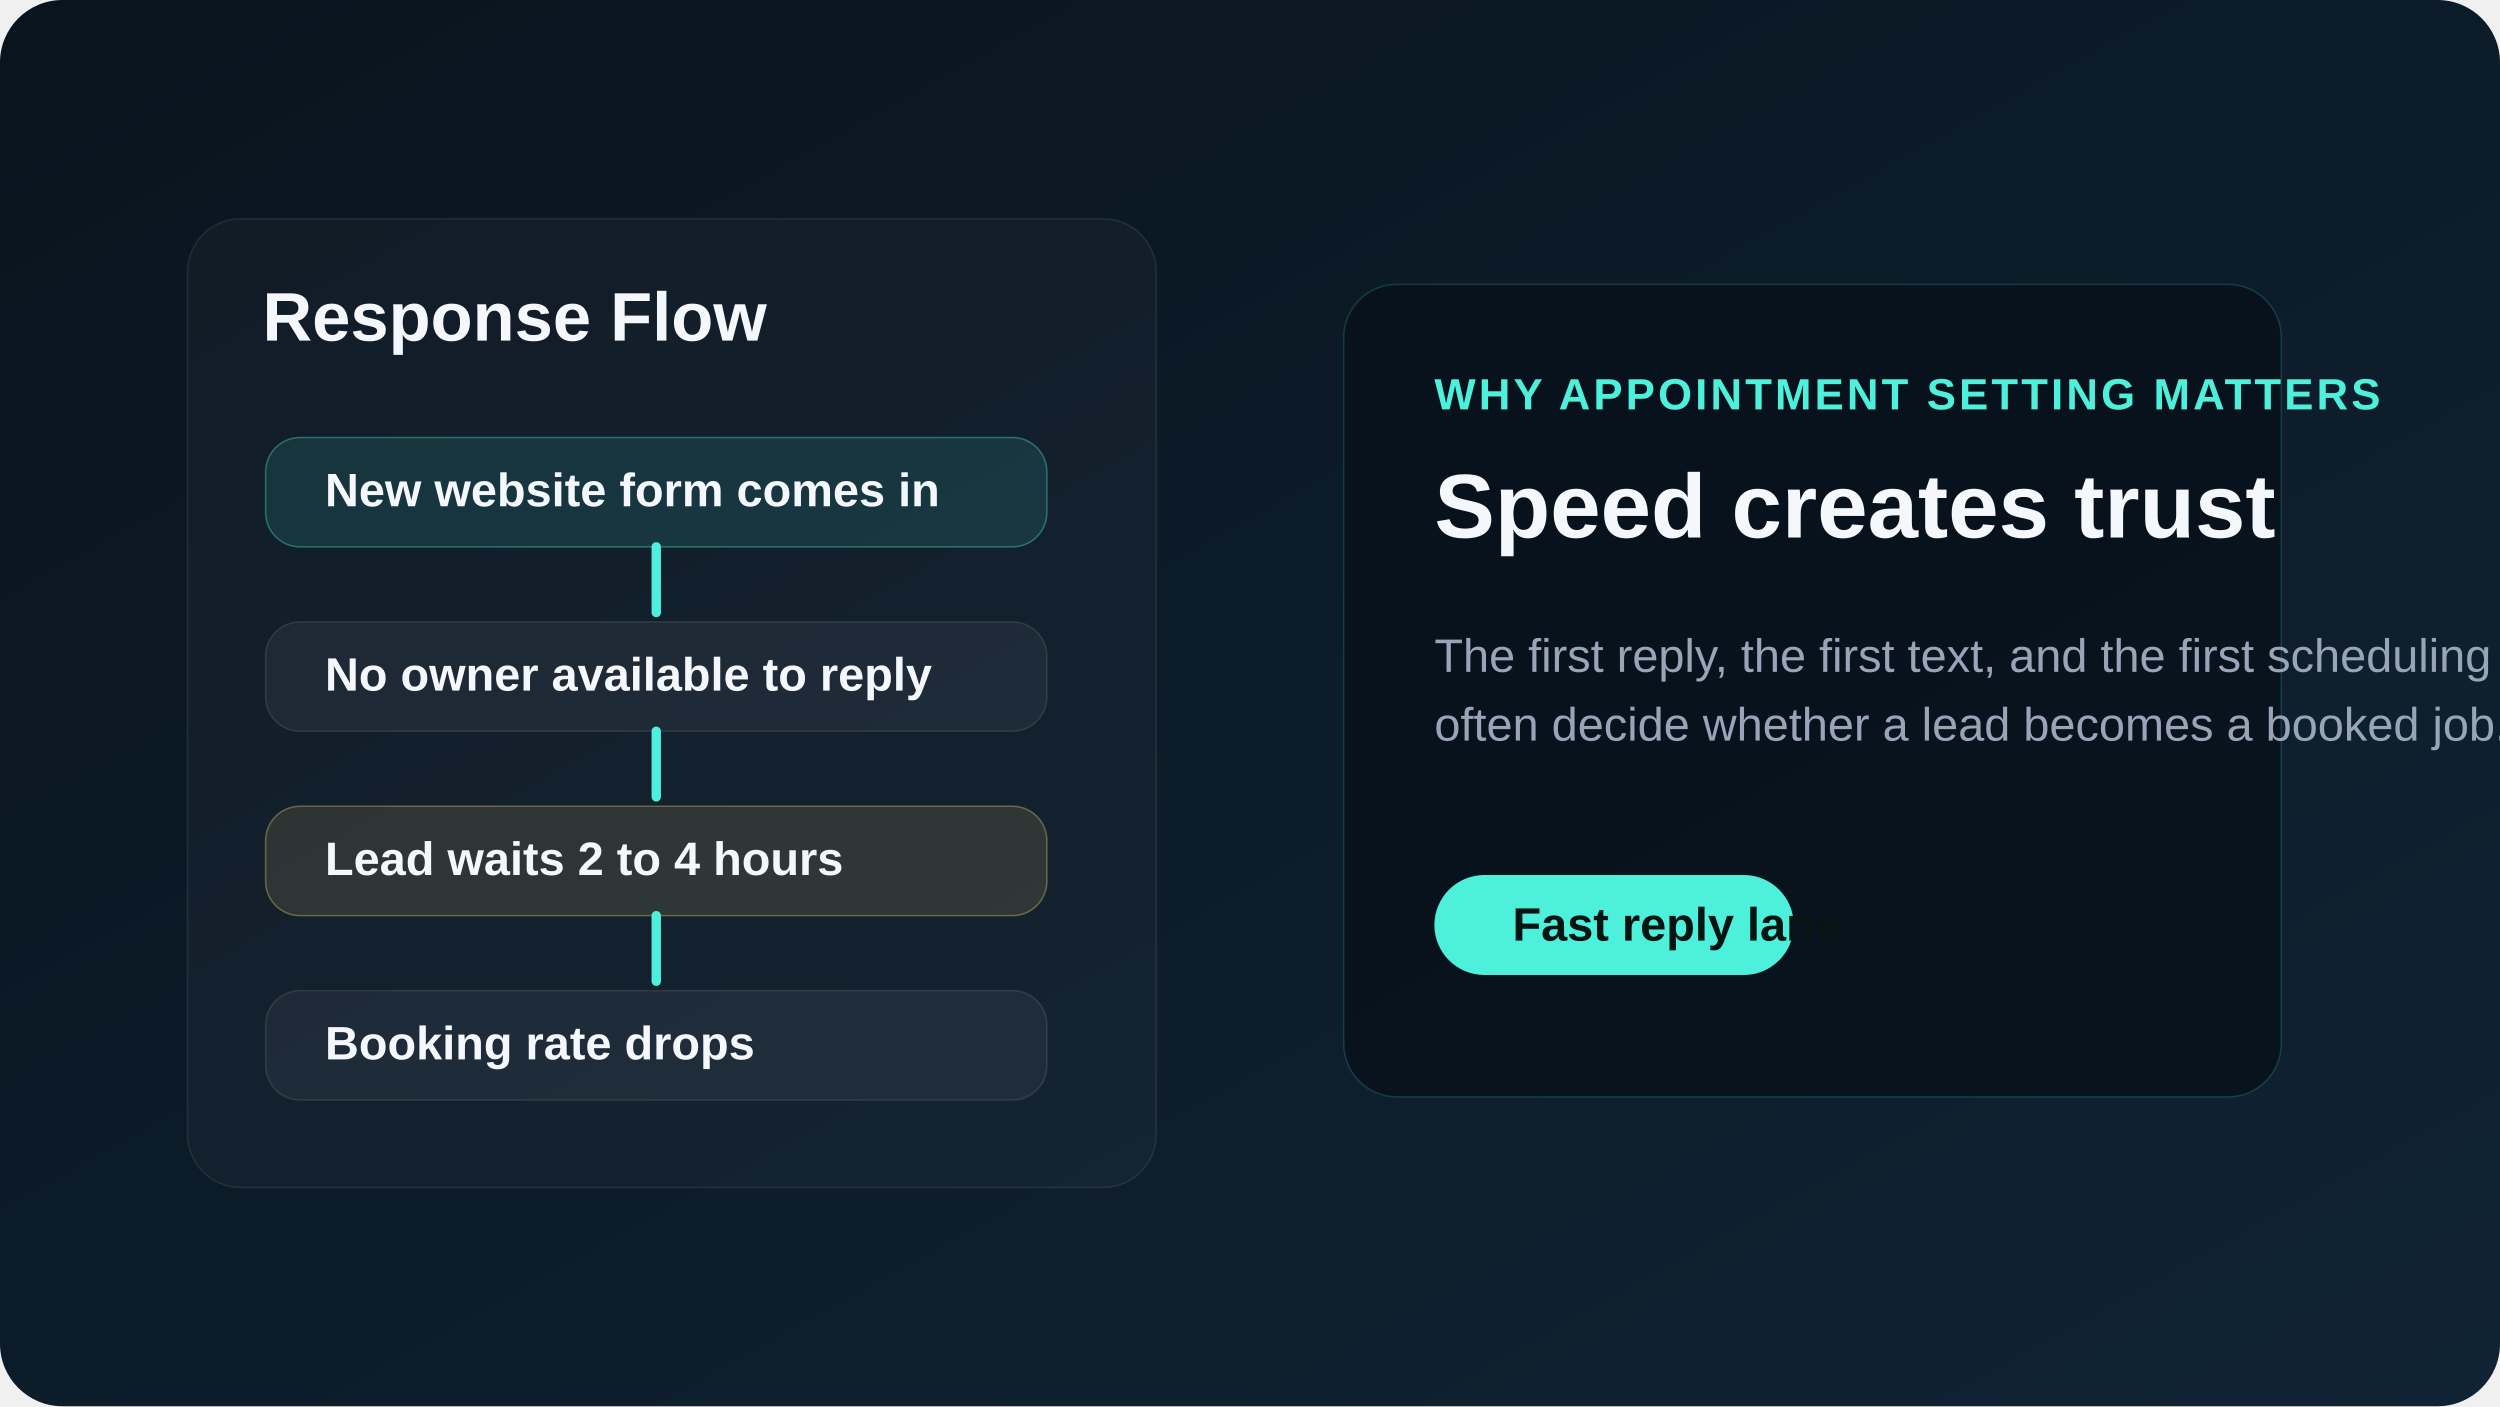
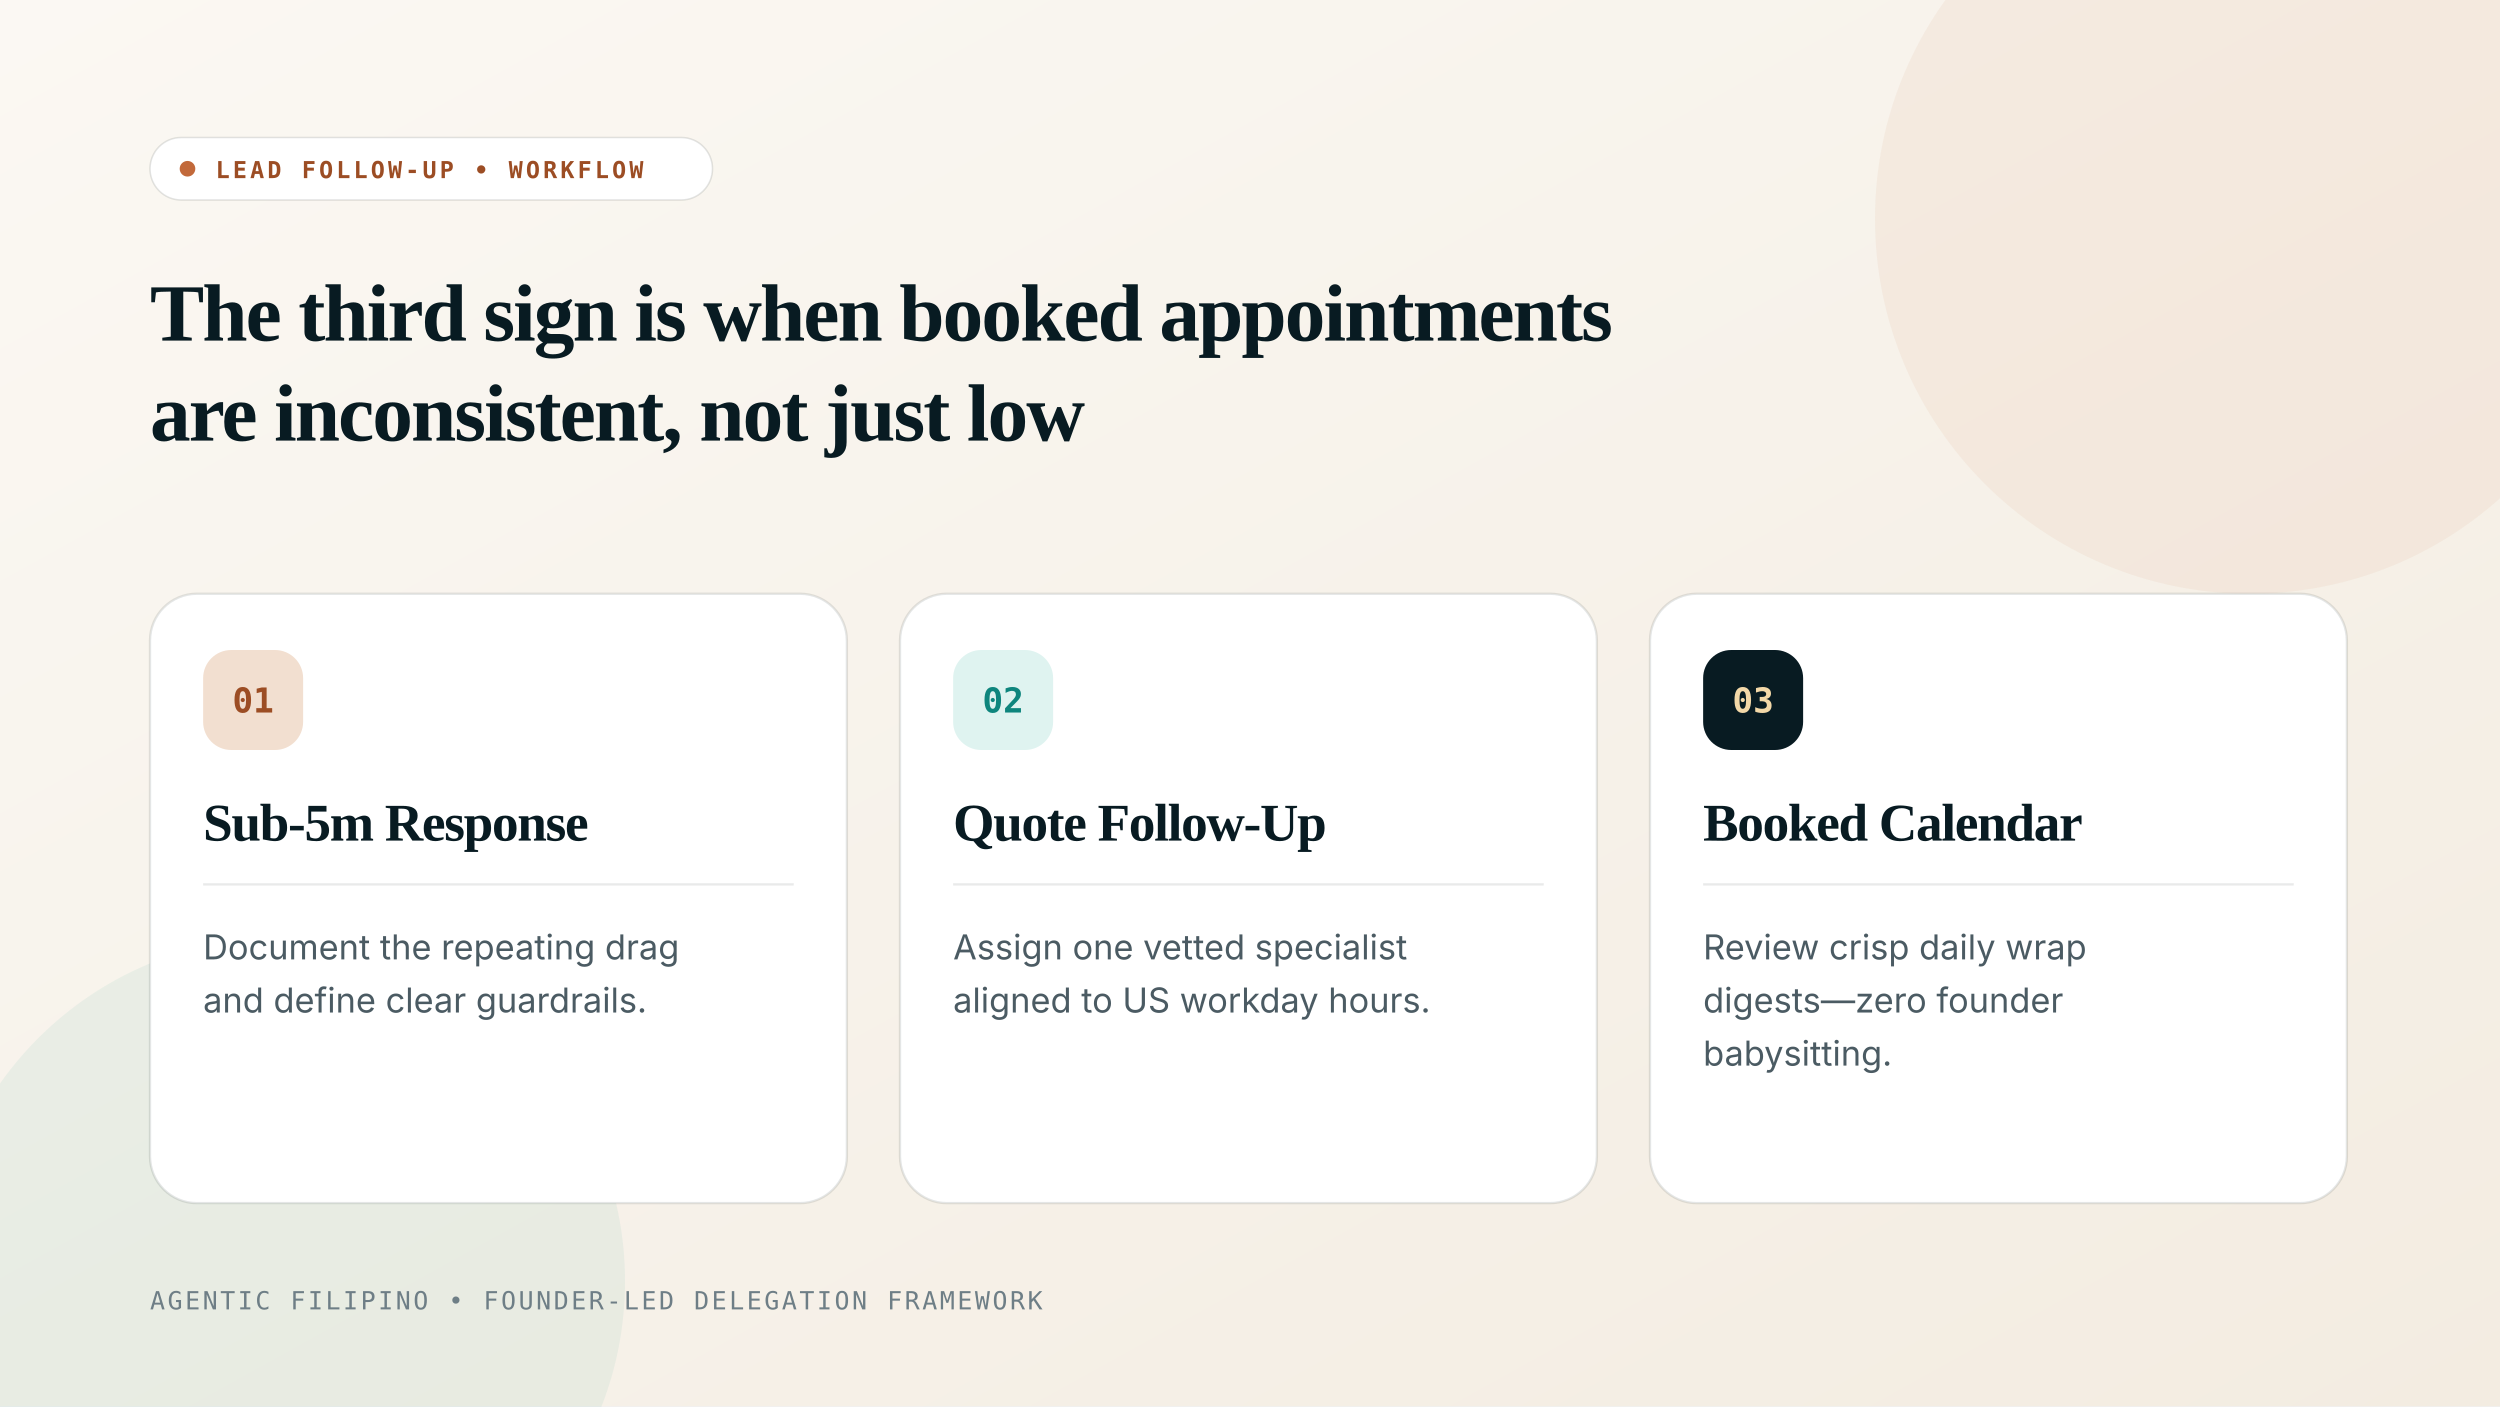
- <svg xmlns="http://www.w3.org/2000/svg" viewBox="0 0 1600 900" role="img" aria-label="Appointment setting workflow and missed lead response pressure">
+ <svg xmlns="http://www.w3.org/2000/svg" viewBox="0 0 1600 900" role="img" aria-label="The third sign is when booked appointments are inconsistent, not just low workflow diagram">
  <defs>
-     <linearGradient id="afhs2" x1="0" y1="0" x2="1" y2="1">
-       <stop offset="0%" stop-color="#09141e" />
-       <stop offset="100%" stop-color="#102334" />
+     <linearGradient id="sbg" x1="0" y1="0" x2="1" y2="1">
+       <stop offset="0%" stop-color="#FBF8F3" />
+       <stop offset="100%" stop-color="#F3ECE1" />
    </linearGradient>
  </defs>
-   <rect width="1600" height="900" rx="40" fill="url(#afhs2)" />
-   <rect x="120" y="140" width="620" height="620" rx="34" fill="rgba(255,255,255,0.03)" stroke="rgba(255,255,255,0.08)" />
-   <text x="168" y="218" fill="#f4f7fb" font-family="Arial,Segoe UI,sans-serif" font-size="44" font-weight="800">Response Flow</text>
-   <rect x="170" y="280" width="500" height="70" rx="22" fill="rgba(62,232,209,0.12)" stroke="#4df0da" stroke-opacity="0.35" />
-   <text x="208" y="324" fill="#f4f7fb" font-family="Arial,Segoe UI,sans-serif" font-size="30" font-weight="700">New website form comes in</text>
-   <rect x="170" y="398" width="500" height="70" rx="22" fill="rgba(255,255,255,0.05)" stroke="rgba(255,255,255,0.1)" />
-   <text x="208" y="442" fill="#f4f7fb" font-family="Arial,Segoe UI,sans-serif" font-size="30" font-weight="700">No owner available to reply</text>
-   <rect x="170" y="516" width="500" height="70" rx="22" fill="rgba(248,211,111,0.12)" stroke="#f8d36f" stroke-opacity="0.34" />
-   <text x="208" y="560" fill="#f4f7fb" font-family="Arial,Segoe UI,sans-serif" font-size="30" font-weight="700">Lead waits 2 to 4 hours</text>
-   <rect x="170" y="634" width="500" height="70" rx="22" fill="rgba(255,255,255,0.05)" stroke="rgba(255,255,255,0.1)" />
-   <text x="208" y="678" fill="#f4f7fb" font-family="Arial,Segoe UI,sans-serif" font-size="30" font-weight="700">Booking rate drops</text>
-   <path d="M420 350v42M420 468v42M420 586v42" stroke="#4df0da" stroke-width="6" stroke-linecap="round" />
-   <rect x="860" y="182" width="600" height="520" rx="34" fill="rgba(7,16,25,0.78)" stroke="rgba(62,232,209,0.18)" />
-   <text x="918" y="262" fill="#4df0da" font-family="Arial,Segoe UI,sans-serif" font-size="28" font-weight="700" letter-spacing="2">WHY APPOINTMENT SETTING MATTERS</text>
-   <text x="918" y="344" fill="#f4f7fb" font-family="Arial,Segoe UI,sans-serif" font-size="58" font-weight="800">Speed creates trust</text>
-   <text x="918" y="430" fill="#98a4b8" font-family="Arial,Segoe UI,sans-serif" font-size="30">The first reply, the first text, and the first scheduling touch</text>
-   <text x="918" y="474" fill="#98a4b8" font-family="Arial,Segoe UI,sans-serif" font-size="30">often decide whether a lead becomes a booked job.</text>
-   <rect x="918" y="560" width="230" height="64" rx="32" fill="#4df0da" />
-   <text x="968" y="602" fill="#061511" font-family="Arial,Segoe UI,sans-serif" font-size="30" font-weight="800">Fast reply lane</text>
+   <rect width="1600" height="900" fill="url(#sbg)" />
+   <circle cx="1440" cy="140" r="240" fill="#C2693A" fill-opacity="0.07" />
+   <circle cx="180" cy="820" r="220" fill="#0E857D" fill-opacity="0.06" />
+   <rect x="96" y="88" width="360" height="40" rx="20" fill="#FFFFFF" stroke="rgba(17,28,33,0.12)" stroke-width="1" />
+   <circle cx="120" cy="108" r="5" fill="#C2693A" />
+   <text x="138" y="114" fill="#9C4D24" font-family="ui-monospace, Menlo, monospace" font-size="15" font-weight="600" letter-spacing="2">LEAD FOLLOW-UP • WORKFLOW</text>
+   <text x="96" y="218" fill="#081B22" font-family="Georgia, 'Times New Roman', serif" font-size="52" font-weight="700" letter-spacing="-1.2">The third sign is when booked appointments</text>
+   <text x="96" y="282" fill="#081B22" font-family="Georgia, 'Times New Roman', serif" font-size="52" font-weight="700" letter-spacing="-1.2">are inconsistent, not just low</text>
+   <rect x="96" y="380" width="446" height="390" rx="30" fill="#FFFFFF" stroke="rgba(17,28,33,0.11)" stroke-width="1.5" />
+   <rect x="130" y="416" width="64" height="64" rx="18" fill="#F2DFD0" />
+   <text x="162" y="456" text-anchor="middle" fill="#9C4D24" font-family="ui-monospace, Menlo, monospace" font-size="22" font-weight="700">01</text>
+   <text x="130" y="538" fill="#081B22" font-family="Georgia, 'Times New Roman', serif" font-size="34" font-weight="700" letter-spacing="-0.8">Sub-5m Response</text>
+   <line x1="130" y1="566" x2="508" y2="566" stroke="rgba(17,28,33,0.09)" stroke-width="1.5" />
+   <text x="130" y="614" fill="#4B5B63" font-family="system-ui, -apple-system, sans-serif" font-size="22">Document the repeating drag</text>
+   <text x="130" y="648" fill="#4B5B63" font-family="system-ui, -apple-system, sans-serif" font-size="22">and define clear guardrails.</text>
+   <rect x="576" y="380" width="446" height="390" rx="30" fill="#FFFFFF" stroke="rgba(17,28,33,0.11)" stroke-width="1.5" />
+   <rect x="610" y="416" width="64" height="64" rx="18" fill="#DFF3F0" />
+   <text x="642" y="456" text-anchor="middle" fill="#0E857D" font-family="ui-monospace, Menlo, monospace" font-size="22" font-weight="700">02</text>
+   <text x="610" y="538" fill="#081B22" font-family="Georgia, 'Times New Roman', serif" font-size="34" font-weight="700" letter-spacing="-0.8">Quote Follow-Up</text>
+   <line x1="610" y1="566" x2="988" y2="566" stroke="rgba(17,28,33,0.09)" stroke-width="1.5" />
+   <text x="610" y="614" fill="#4B5B63" font-family="system-ui, -apple-system, sans-serif" font-size="22">Assign one vetted specialist</text>
+   <text x="610" y="648" fill="#4B5B63" font-family="system-ui, -apple-system, sans-serif" font-size="22">aligned to US workday hours.</text>
+   <rect x="1056" y="380" width="446" height="390" rx="30" fill="#FFFFFF" stroke="rgba(17,28,33,0.11)" stroke-width="1.5" />
+   <rect x="1090" y="416" width="64" height="64" rx="18" fill="#081B22" />
+   <text x="1122" y="456" text-anchor="middle" fill="#F3D8A8" font-family="ui-monospace, Menlo, monospace" font-size="22" font-weight="700">03</text>
+   <text x="1090" y="538" fill="#081B22" font-family="Georgia, 'Times New Roman', serif" font-size="34" font-weight="700" letter-spacing="-0.8">Booked Calendar</text>
+   <line x1="1090" y1="566" x2="1468" y2="566" stroke="rgba(17,28,33,0.09)" stroke-width="1.5" />
+   <text x="1090" y="614" fill="#4B5B63" font-family="system-ui, -apple-system, sans-serif" font-size="22">Review crisp daily wrap</text>
+   <text x="1090" y="648" fill="#4B5B63" font-family="system-ui, -apple-system, sans-serif" font-size="22">digests—zero founder</text>
+   <text x="1090" y="682" fill="#4B5B63" font-family="system-ui, -apple-system, sans-serif" font-size="22">babysitting.</text>
+   <text x="96" y="838" fill="#6E7E86" font-family="ui-monospace, Menlo, monospace" font-size="16" letter-spacing="1.6">AGENTIC FILIPINO • FOUNDER-LED DELEGATION FRAMEWORK</text>
</svg>
